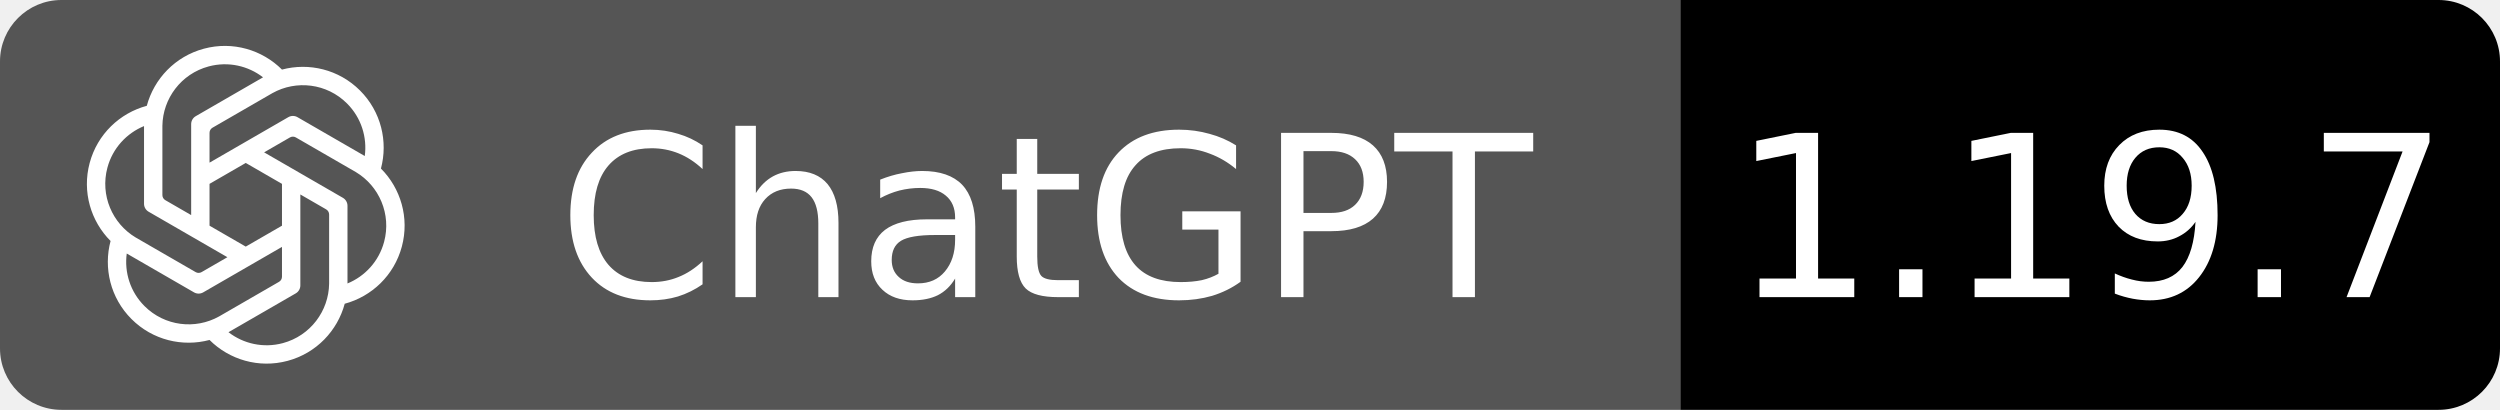
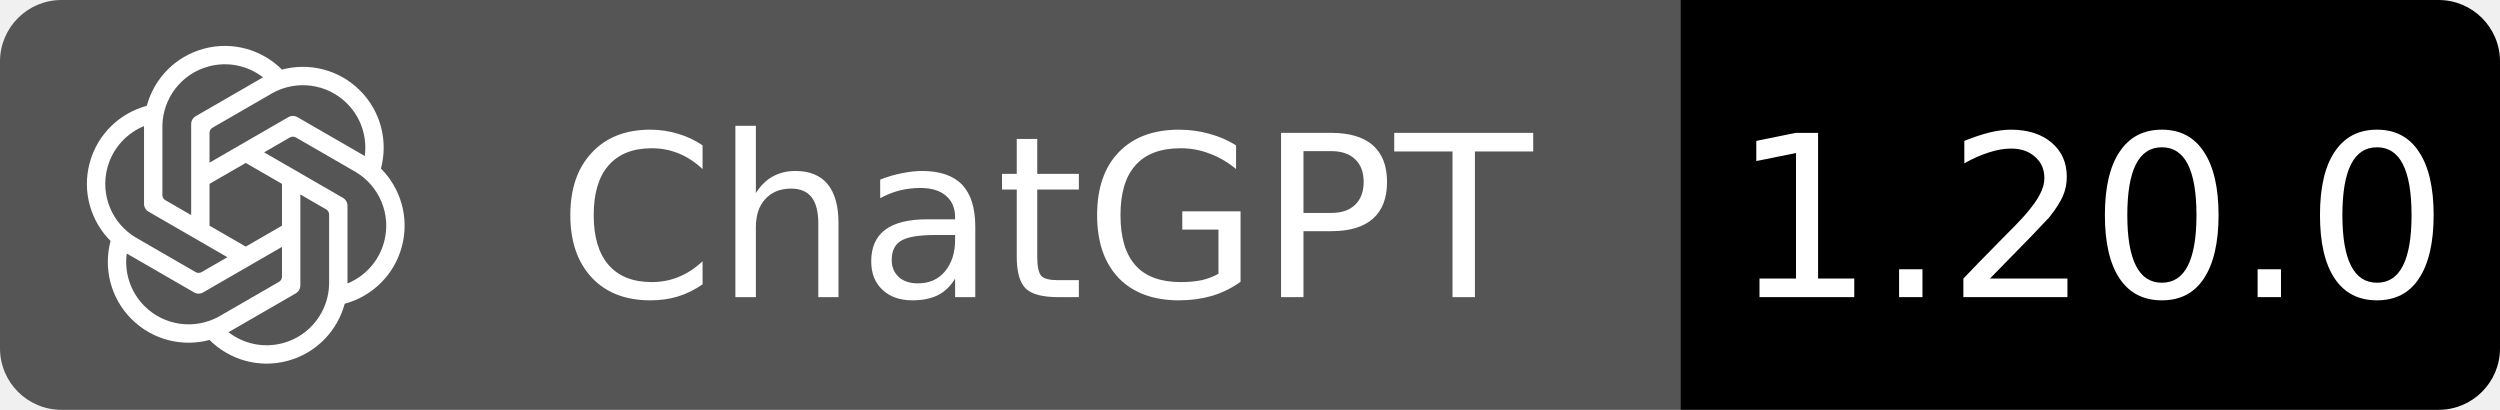
- <svg xmlns="http://www.w3.org/2000/svg" width="122" height="20" role="img" aria-label="ChatGPT plugin 1.19.7">
+ <svg xmlns="http://www.w3.org/2000/svg" width="122" height="20" role="img" aria-label="ChatGPT plugin 1.20.0">
  <clipPath id="r">
    <rect width="122" height="20" rx="3" />
  </clipPath>
  <g clip-path="url(#r)">
    <rect width="82" height="20" fill="#555" />
    <rect x="82" width="40" height="20" fill="#000" />
  </g>
  <svg x="4" y="2" width="16" height="16" viewBox="175 175 366 366" aria-hidden="true">
    <path d="M508.749 317.399C516.777 287.314 508.991 253.884 485.389 230.282C461.788 206.681 428.36 198.895 398.273 206.923C376.231 184.928 343.39 174.956 311.148 183.596C278.906 192.234 255.45 217.292 247.36 247.361C217.291 255.451 192.233 278.91 183.595 311.149C174.957 343.391 184.927 376.232 206.924 398.274C198.896 428.359 206.683 461.789 230.284 485.391C253.885 508.992 287.313 516.779 317.401 508.75C339.442 530.745 372.286 540.717 404.525 532.079C436.767 523.441 460.223 498.384 468.313 468.315C498.383 460.224 523.44 436.766 532.078 404.526C540.716 372.285 530.747 339.443 508.749 317.402V317.399ZM470.899 244.776C486.892 260.77 493.488 282.601 490.687 303.412L415.577 260.046C412.411 258.218 408.509 258.218 405.345 260.046L317.401 310.82V277.526C317.401 275.191 318.652 273.005 320.676 271.837L387.644 233.174C414.178 218.353 448.346 222.223 470.901 244.776H470.899ZM357.837 311.144L398.275 334.491V381.185L357.837 404.532L317.398 381.185V334.491L357.837 311.144ZM264.776 269.693C265.207 239.305 285.644 211.649 316.453 203.393C338.3 197.54 360.505 202.744 377.127 215.573L302.014 258.937C298.848 260.764 296.898 264.144 296.898 267.798V369.346L268.065 352.699C266.043 351.531 264.776 349.353 264.776 347.017V269.691V269.693ZM203.391 316.454C209.244 294.608 224.854 277.978 244.276 269.999V356.73C244.276 360.384 246.226 363.763 249.392 365.591L337.337 416.365L308.503 433.013C306.481 434.181 303.961 434.188 301.939 433.02L234.971 394.357C208.868 378.789 195.138 347.261 203.391 316.454ZM244.775 470.9C228.781 454.906 222.186 433.075 224.986 412.264L300.096 455.63C303.263 457.457 307.164 457.457 310.328 455.63L398.273 404.856V438.149C398.273 440.485 397.022 442.671 394.997 443.839L328.029 482.502C301.495 497.322 267.327 493.452 244.772 470.9H244.775ZM450.897 445.982C450.466 476.371 430.029 504.027 399.22 512.283C377.373 518.136 355.168 512.932 338.547 500.102L413.659 456.738C416.826 454.911 418.775 451.532 418.775 447.877V346.329L447.609 362.977C449.631 364.145 450.897 366.323 450.897 368.659V445.985V445.982ZM512.282 399.221C506.429 421.068 490.819 437.697 471.397 445.676V358.946C471.397 355.292 469.448 351.912 466.281 350.085L378.336 299.311L407.17 282.663C409.192 281.495 411.712 281.487 413.734 282.655L480.702 321.318C506.805 336.887 520.536 368.415 512.282 399.221Z" fill="#fff" />
  </svg>
  <g fill="#fff" text-anchor="middle" font-family="Verdana,Geneva,DejaVu Sans,sans-serif" font-size="11">
    <text x="51" y="14.5">ChatGPT</text>
-     <text x="102" y="14.5">1.19.7</text>
+     <text x="102" y="14.5">1.20.0</text>
  </g>
</svg>
